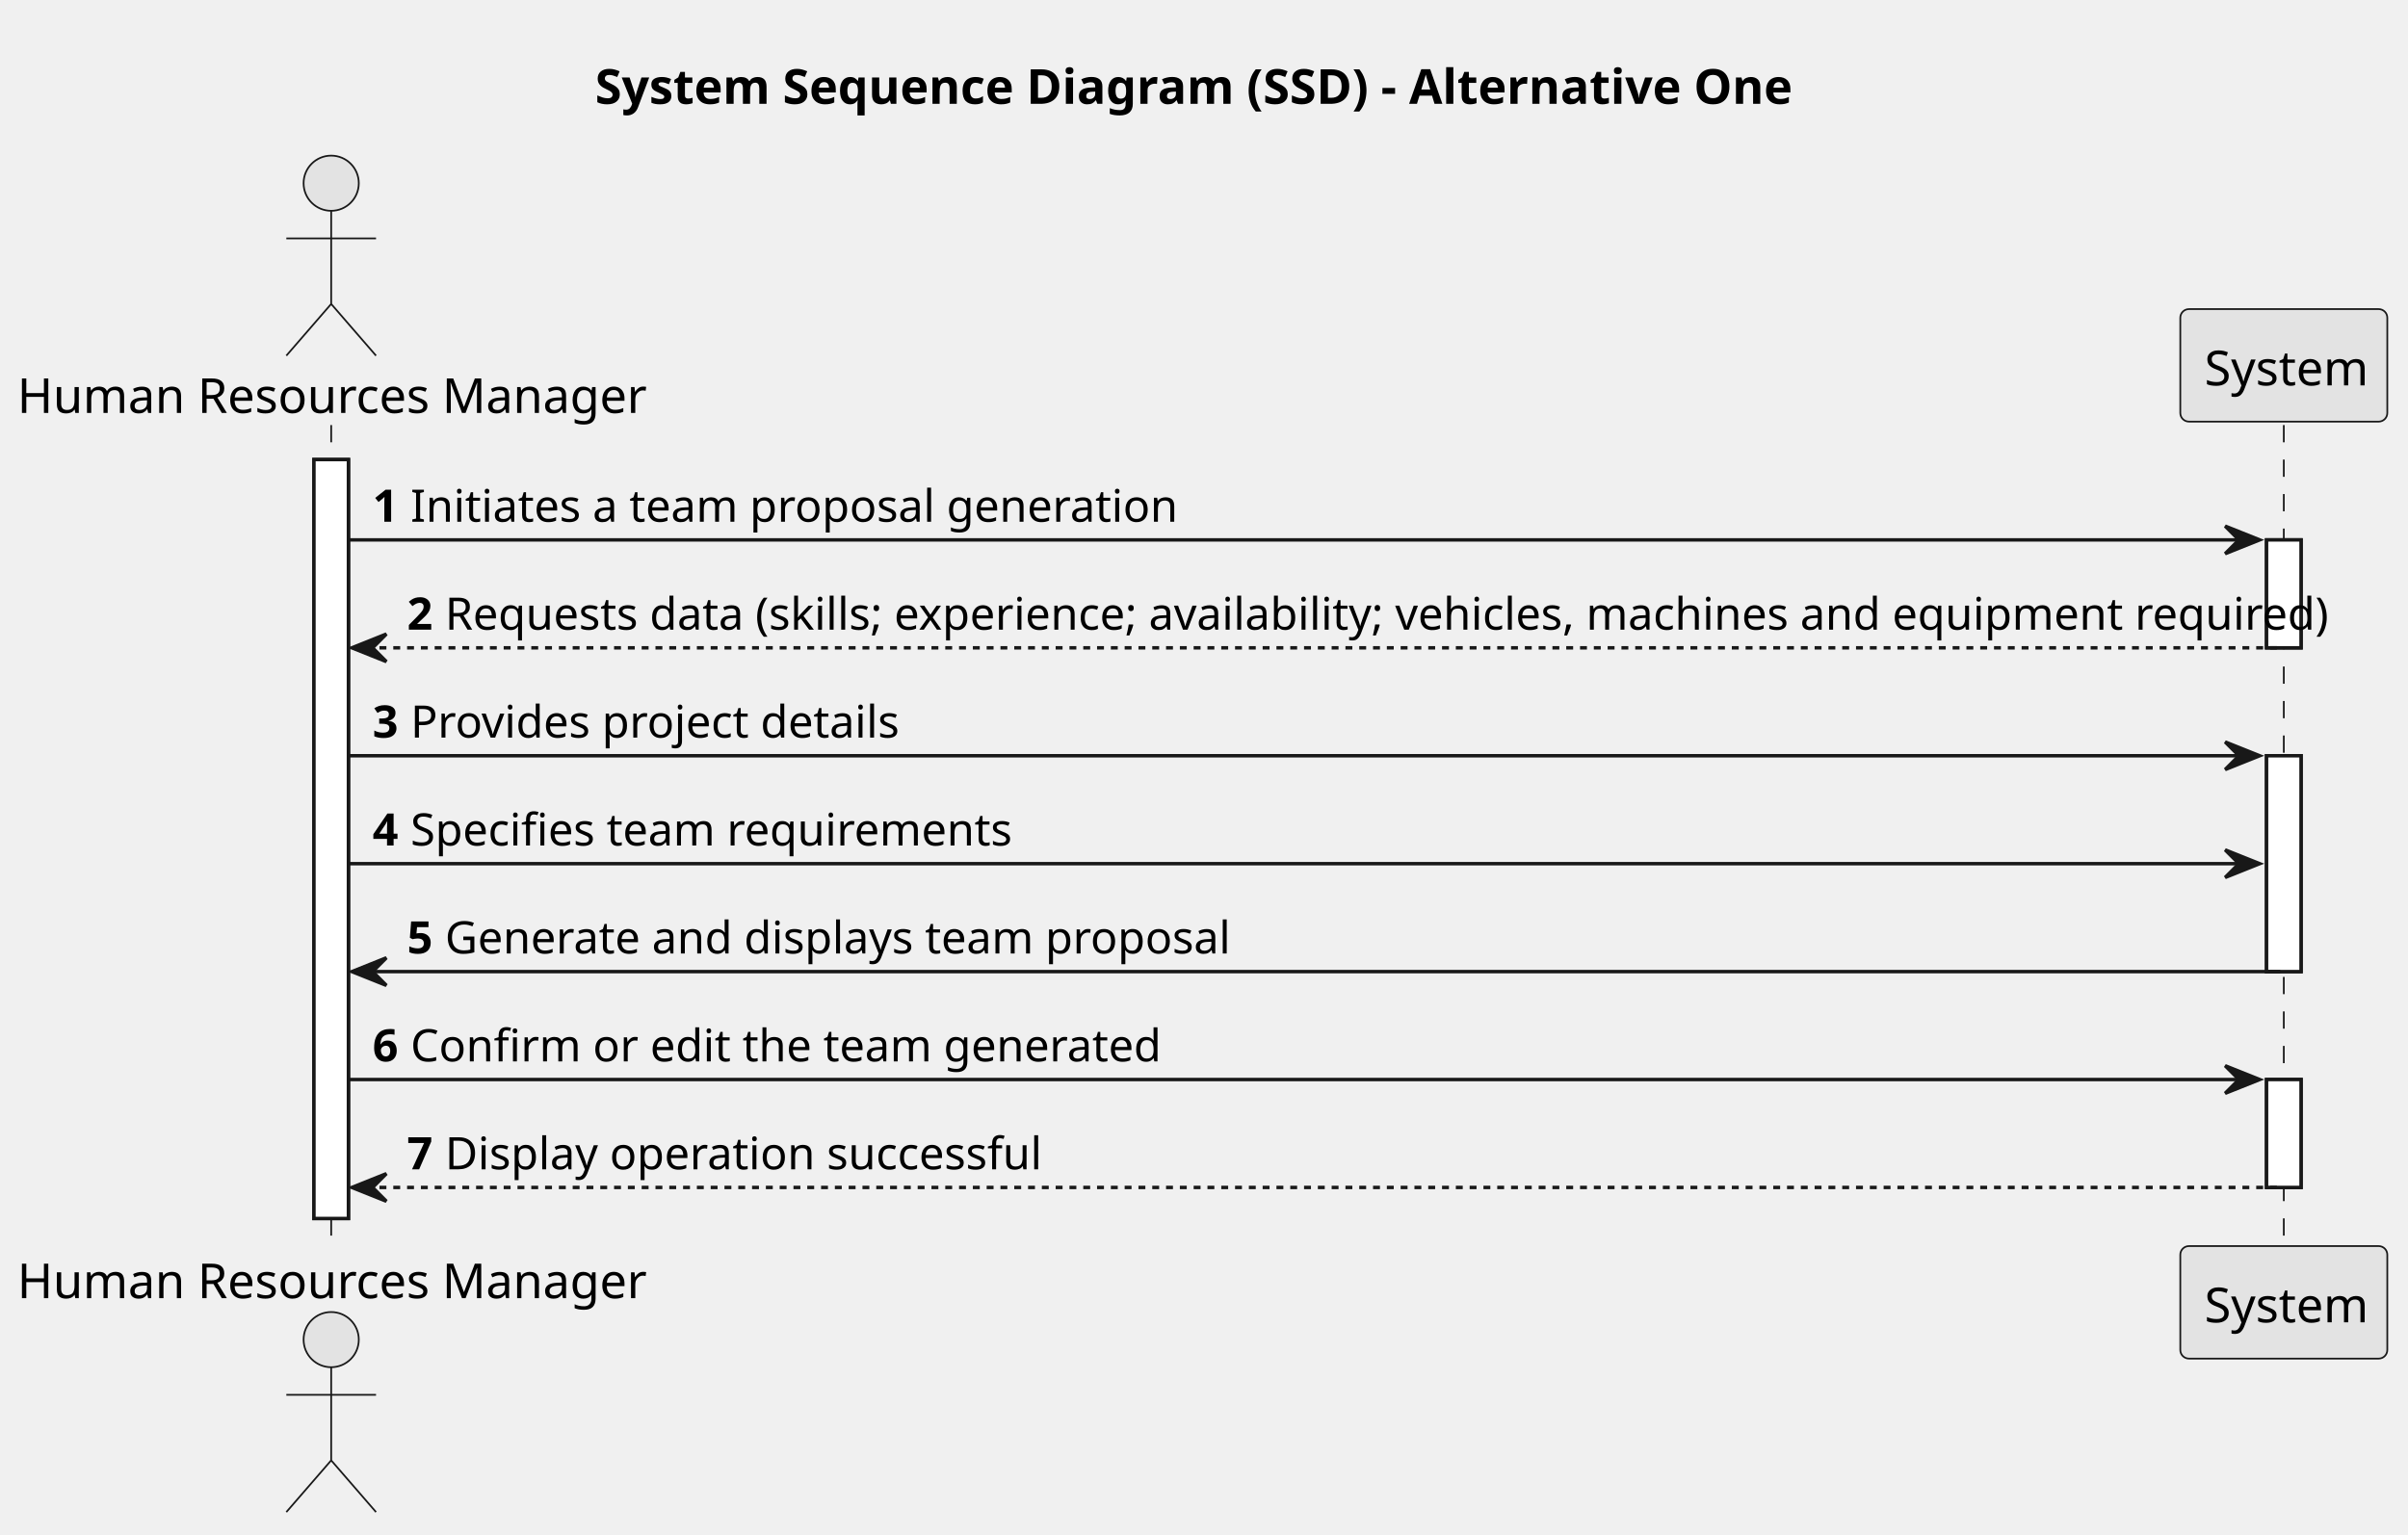
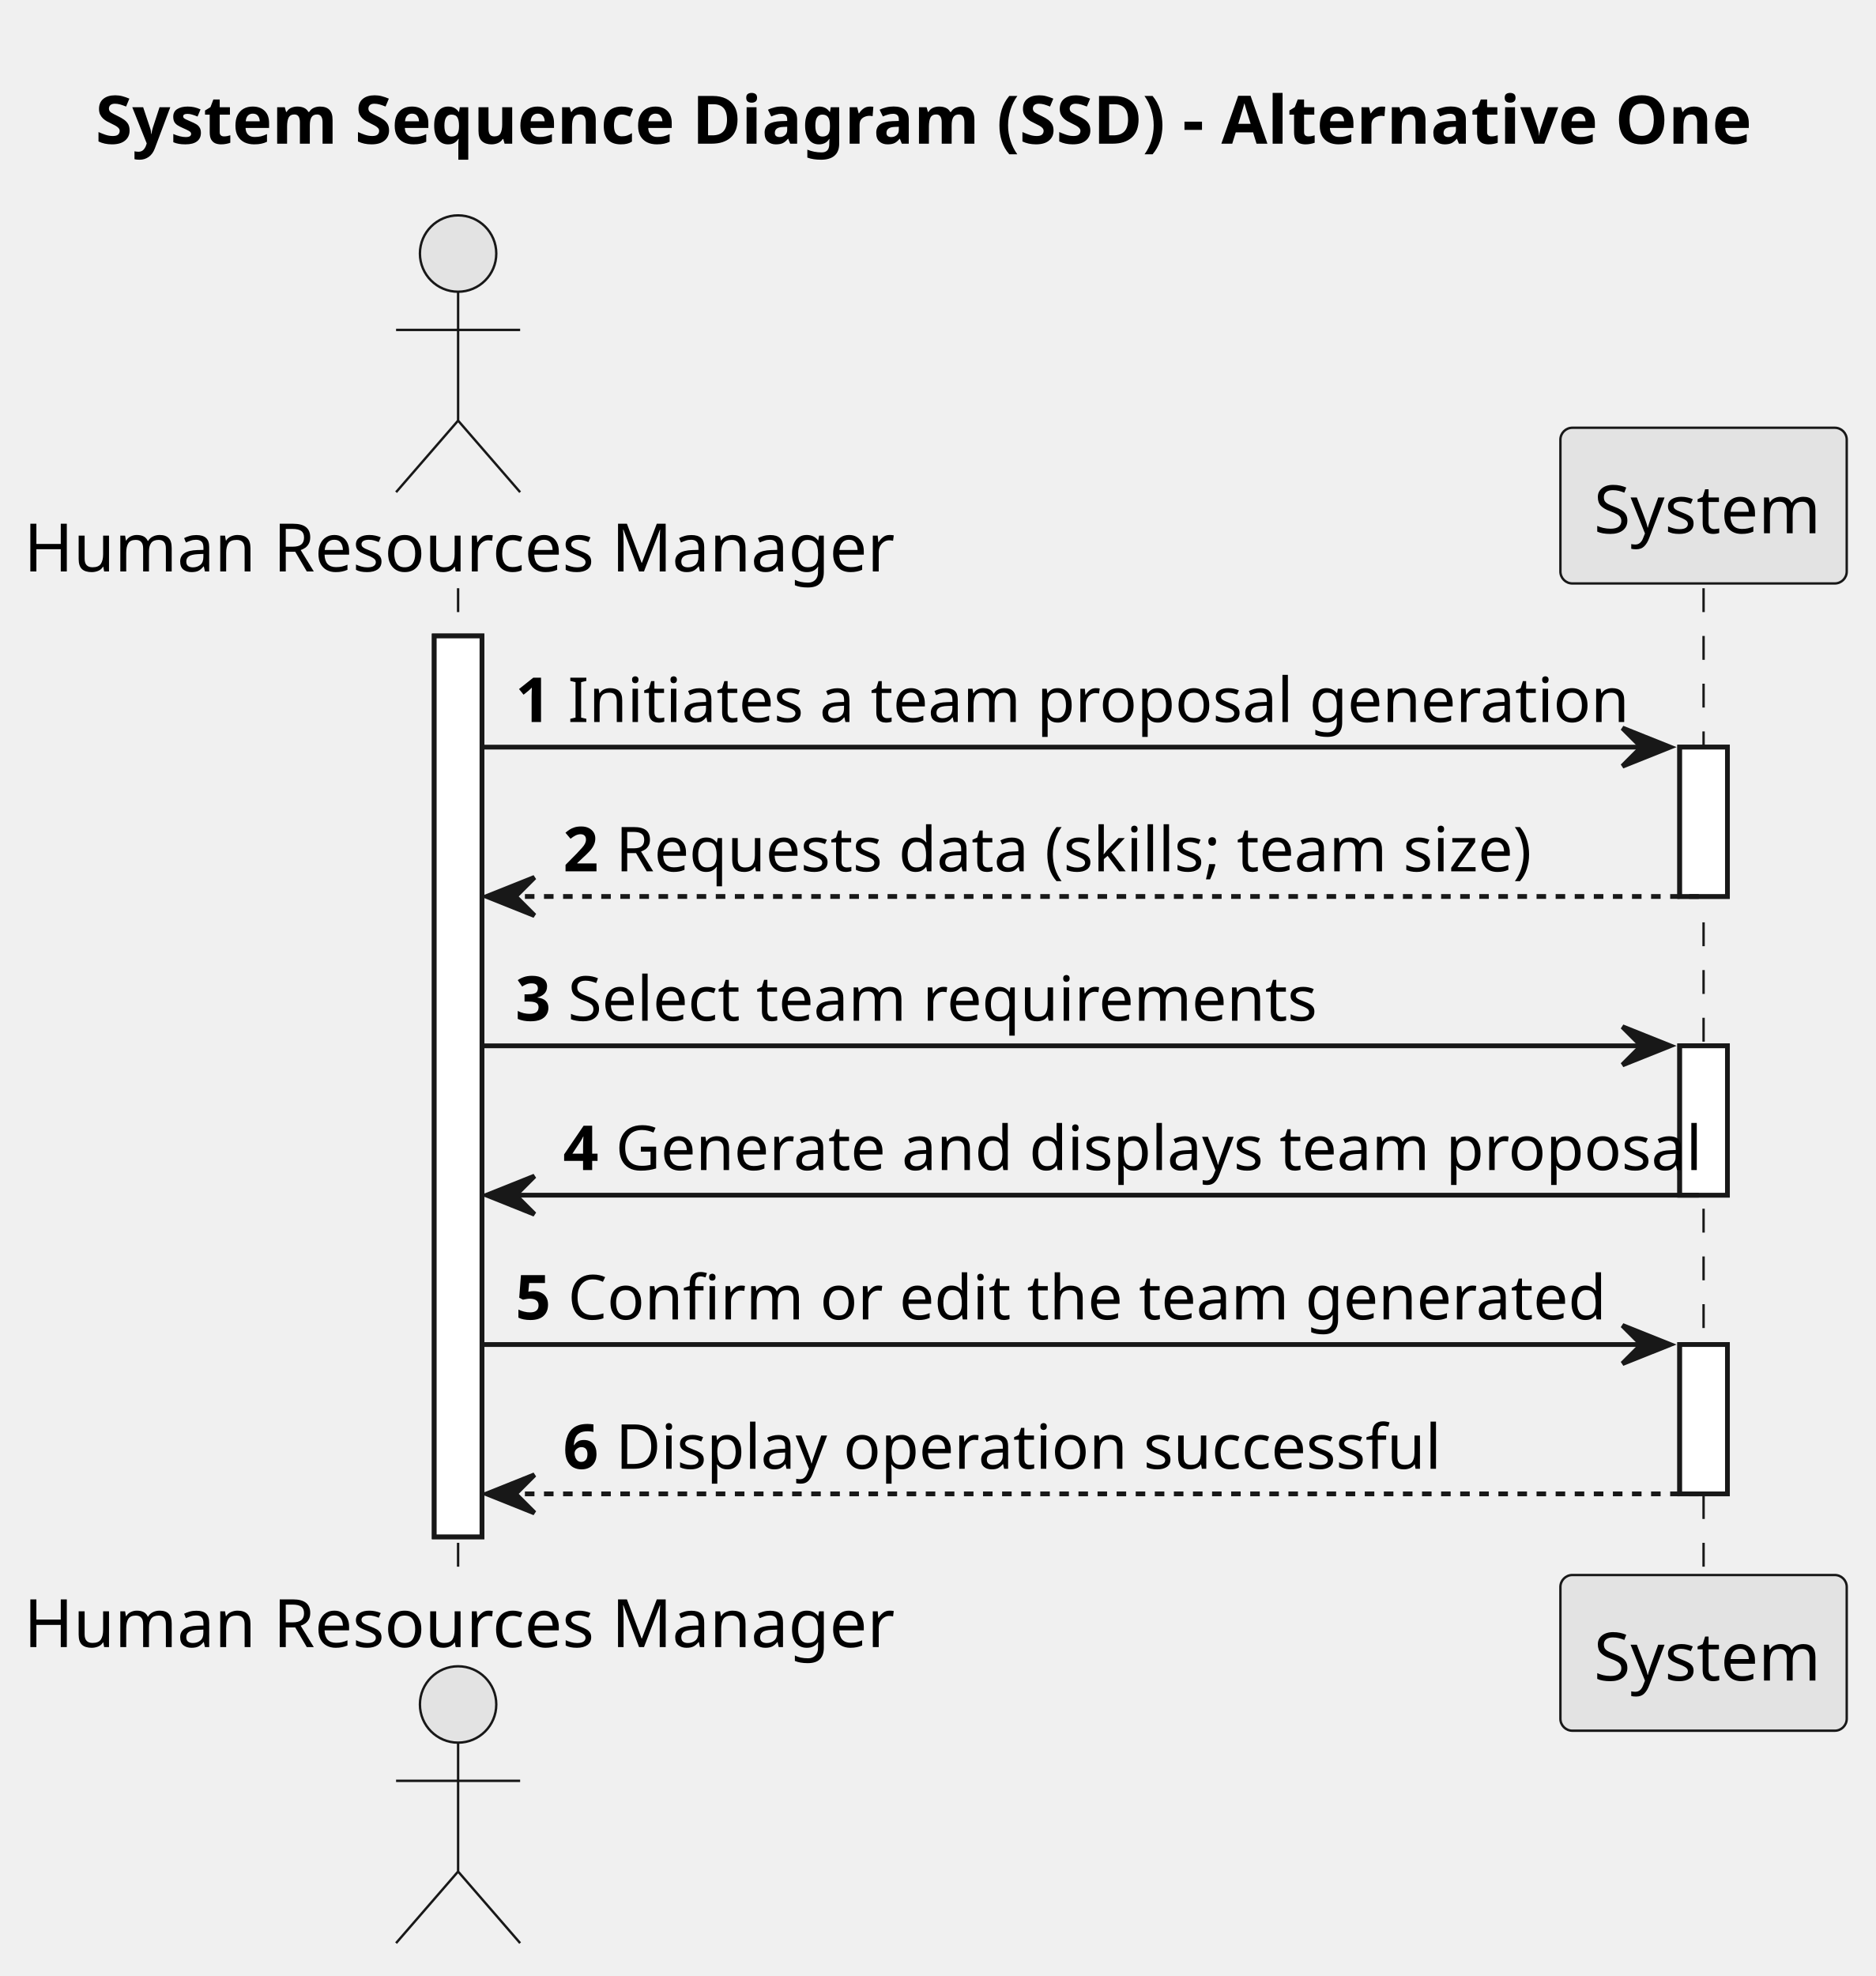
- <svg xmlns="http://www.w3.org/2000/svg" contentStyleType="text/css" height="445px" preserveAspectRatio="none" style="width:698px;height:445px;background:#FFFFFF;" version="1.1" viewBox="0 0 698 445" width="698px" zoomAndPan="magnify">
+ <svg xmlns="http://www.w3.org/2000/svg" contentStyleType="text/css" height="414px" preserveAspectRatio="none" style="width:393px;height:414px;background:#FFFFFF;" version="1.1" viewBox="0 0 393 414" width="393px" zoomAndPan="magnify">
  <defs />
  <g>
-     <text fill="#000000" font-family="sans-serif" font-size="14" font-weight="bold" lengthAdjust="spacing" textLength="351" x="172.5" y="30.107">System Sequence Diagram (SSD) - Alternative One</text>
-     <rect fill="#FFFFFF" height="220.037" style="stroke:#181818;stroke-width:1.0;" width="10" x="91" y="133.242" />
-     <rect fill="#FFFFFF" height="31.291" style="stroke:#181818;stroke-width:1.0;" width="10" x="657" y="156.533" />
-     <rect fill="#FFFFFF" height="62.582" style="stroke:#181818;stroke-width:1.0;" width="10" x="657" y="219.115" />
-     <rect fill="#FFFFFF" height="31.291" style="stroke:#181818;stroke-width:1.0;" width="10" x="657" y="312.988" />
-     <line style="stroke:#181818;stroke-width:0.5;stroke-dasharray:5.0,5.0;" x1="96" x2="96" y1="123.242" y2="362.279" />
-     <line style="stroke:#181818;stroke-width:0.5;stroke-dasharray:5.0,5.0;" x1="662" x2="662" y1="123.242" y2="362.279" />
+     <text fill="#000000" font-family="sans-serif" font-size="14" font-weight="bold" lengthAdjust="spacing" textLength="351" x="20" y="30.107">System Sequence Diagram (SSD) - Alternative One</text>
+     <rect fill="#FFFFFF" height="188.746" style="stroke:#181818;stroke-width:1.0;" width="10" x="91" y="133.242" />
+     <rect fill="#FFFFFF" height="31.291" style="stroke:#181818;stroke-width:1.0;" width="10" x="352" y="156.533" />
+     <rect fill="#FFFFFF" height="31.291" style="stroke:#181818;stroke-width:1.0;" width="10" x="352" y="219.115" />
+     <rect fill="#FFFFFF" height="31.291" style="stroke:#181818;stroke-width:1.0;" width="10" x="352" y="281.697" />
+     <line style="stroke:#181818;stroke-width:0.5;stroke-dasharray:5.0,5.0;" x1="96" x2="96" y1="123.242" y2="330.988" />
+     <line style="stroke:#181818;stroke-width:0.5;stroke-dasharray:5.0,5.0;" x1="357" x2="357" y1="123.242" y2="330.988" />
    <text fill="#000000" font-family="sans-serif" font-size="14" lengthAdjust="spacing" textLength="176" x="5" y="119.728">Human Resources Manager</text>
    <ellipse cx="96" cy="53.121" fill="#E3E3E3" rx="8" ry="8" style="stroke:#181818;stroke-width:0.5;" />
    <path d="M96,61.121 L96,88.121 M83,69.121 L109,69.121 M96,88.121 L83,103.121 M96,88.121 L109,103.121 " fill="none" style="stroke:#181818;stroke-width:0.5;" />
-     <text fill="#000000" font-family="sans-serif" font-size="14" lengthAdjust="spacing" textLength="176" x="5" y="376.387">Human Resources Manager</text>
-     <ellipse cx="96" cy="388.4" fill="#E3E3E3" rx="8" ry="8" style="stroke:#181818;stroke-width:0.5;" />
-     <path d="M96,396.4 L96,423.4 M83,404.4 L109,404.4 M96,423.4 L83,438.4 M96,423.4 L109,438.4 " fill="none" style="stroke:#181818;stroke-width:0.5;" />
-     <rect fill="#E3E3E3" height="32.621" rx="2.5" ry="2.5" style="stroke:#181818;stroke-width:0.5;" width="60" x="632" y="89.621" />
-     <text fill="#000000" font-family="sans-serif" font-size="14" lengthAdjust="spacing" textLength="46" x="639" y="111.728">System</text>
-     <rect fill="#E3E3E3" height="32.621" rx="2.5" ry="2.5" style="stroke:#181818;stroke-width:0.5;" width="60" x="632" y="361.279" />
-     <text fill="#000000" font-family="sans-serif" font-size="14" lengthAdjust="spacing" textLength="46" x="639" y="383.387">System</text>
-     <rect fill="#FFFFFF" height="220.037" style="stroke:#181818;stroke-width:1.0;" width="10" x="91" y="133.242" />
-     <rect fill="#FFFFFF" height="31.291" style="stroke:#181818;stroke-width:1.0;" width="10" x="657" y="156.533" />
-     <rect fill="#FFFFFF" height="62.582" style="stroke:#181818;stroke-width:1.0;" width="10" x="657" y="219.115" />
-     <rect fill="#FFFFFF" height="31.291" style="stroke:#181818;stroke-width:1.0;" width="10" x="657" y="312.988" />
-     <polygon fill="#181818" points="645,152.533,655,156.533,645,160.533,649,156.533" style="stroke:#181818;stroke-width:1.0;" />
-     <line style="stroke:#181818;stroke-width:1.0;" x1="101" x2="651" y1="156.533" y2="156.533" />
+     <text fill="#000000" font-family="sans-serif" font-size="14" lengthAdjust="spacing" textLength="176" x="5" y="345.096">Human Resources Manager</text>
+     <ellipse cx="96" cy="357.109" fill="#E3E3E3" rx="8" ry="8" style="stroke:#181818;stroke-width:0.5;" />
+     <path d="M96,365.109 L96,392.109 M83,373.109 L109,373.109 M96,392.109 L83,407.109 M96,392.109 L109,407.109 " fill="none" style="stroke:#181818;stroke-width:0.5;" />
+     <rect fill="#E3E3E3" height="32.621" rx="2.5" ry="2.5" style="stroke:#181818;stroke-width:0.5;" width="60" x="327" y="89.621" />
+     <text fill="#000000" font-family="sans-serif" font-size="14" lengthAdjust="spacing" textLength="46" x="334" y="111.728">System</text>
+     <rect fill="#E3E3E3" height="32.621" rx="2.5" ry="2.5" style="stroke:#181818;stroke-width:0.5;" width="60" x="327" y="329.988" />
+     <text fill="#000000" font-family="sans-serif" font-size="14" lengthAdjust="spacing" textLength="46" x="334" y="352.096">System</text>
+     <rect fill="#FFFFFF" height="188.746" style="stroke:#181818;stroke-width:1.0;" width="10" x="91" y="133.242" />
+     <rect fill="#FFFFFF" height="31.291" style="stroke:#181818;stroke-width:1.0;" width="10" x="352" y="156.533" />
+     <rect fill="#FFFFFF" height="31.291" style="stroke:#181818;stroke-width:1.0;" width="10" x="352" y="219.115" />
+     <rect fill="#FFFFFF" height="31.291" style="stroke:#181818;stroke-width:1.0;" width="10" x="352" y="281.697" />
+     <polygon fill="#181818" points="340,152.533,350,156.533,340,160.533,344,156.533" style="stroke:#181818;stroke-width:1.0;" />
+     <line style="stroke:#181818;stroke-width:1.0;" x1="101" x2="346" y1="156.533" y2="156.533" />
    <text fill="#000000" font-family="sans-serif" font-size="13" font-weight="bold" lengthAdjust="spacing" textLength="7" x="108" y="151.27">1</text>
    <text fill="#000000" font-family="sans-serif" font-size="13" lengthAdjust="spacing" textLength="206" x="119" y="151.27">Initiates a team proposal generation</text>
    <polygon fill="#181818" points="112,183.824,102,187.824,112,191.824,108,187.824" style="stroke:#181818;stroke-width:1.0;" />
-     <line style="stroke:#181818;stroke-width:1.0;stroke-dasharray:2.0,2.0;" x1="106" x2="661" y1="187.824" y2="187.824" />
+     <line style="stroke:#181818;stroke-width:1.0;stroke-dasharray:2.0,2.0;" x1="106" x2="356" y1="187.824" y2="187.824" />
    <text fill="#000000" font-family="sans-serif" font-size="13" font-weight="bold" lengthAdjust="spacing" textLength="7" x="118" y="182.561">2</text>
-     <text fill="#000000" font-family="sans-serif" font-size="13" lengthAdjust="spacing" textLength="521" x="129" y="182.561">Requests data (skills; experience; availability; vehicles, machines and equipment required)</text>
-     <polygon fill="#181818" points="645,215.115,655,219.115,645,223.115,649,219.115" style="stroke:#181818;stroke-width:1.0;" />
-     <line style="stroke:#181818;stroke-width:1.0;" x1="101" x2="651" y1="219.115" y2="219.115" />
+     <text fill="#000000" font-family="sans-serif" font-size="13" lengthAdjust="spacing" textLength="191" x="129" y="182.561">Requests data (skills; team size)</text>
+     <polygon fill="#181818" points="340,215.115,350,219.115,340,223.115,344,219.115" style="stroke:#181818;stroke-width:1.0;" />
+     <line style="stroke:#181818;stroke-width:1.0;" x1="101" x2="346" y1="219.115" y2="219.115" />
    <text fill="#000000" font-family="sans-serif" font-size="13" font-weight="bold" lengthAdjust="spacing" textLength="7" x="108" y="213.852">3</text>
-     <text fill="#000000" font-family="sans-serif" font-size="13" lengthAdjust="spacing" textLength="134" x="119" y="213.852">Provides project details</text>
-     <polygon fill="#181818" points="645,246.406,655,250.406,645,254.406,649,250.406" style="stroke:#181818;stroke-width:1.0;" />
-     <line style="stroke:#181818;stroke-width:1.0;" x1="101" x2="651" y1="250.406" y2="250.406" />
-     <text fill="#000000" font-family="sans-serif" font-size="13" font-weight="bold" lengthAdjust="spacing" textLength="7" x="108" y="245.144">4</text>
-     <text fill="#000000" font-family="sans-serif" font-size="13" lengthAdjust="spacing" textLength="165" x="119" y="245.144">Specifies team requirements</text>
-     <polygon fill="#181818" points="112,277.697,102,281.697,112,285.697,108,281.697" style="stroke:#181818;stroke-width:1.0;" />
-     <line style="stroke:#181818;stroke-width:1.0;" x1="106" x2="661" y1="281.697" y2="281.697" />
-     <text fill="#000000" font-family="sans-serif" font-size="13" font-weight="bold" lengthAdjust="spacing" textLength="7" x="118" y="276.435">5</text>
-     <text fill="#000000" font-family="sans-serif" font-size="13" lengthAdjust="spacing" textLength="216" x="129" y="276.435">Generate and displays team proposal</text>
-     <polygon fill="#181818" points="645,308.988,655,312.988,645,316.988,649,312.988" style="stroke:#181818;stroke-width:1.0;" />
-     <line style="stroke:#181818;stroke-width:1.0;" x1="101" x2="651" y1="312.988" y2="312.988" />
-     <text fill="#000000" font-family="sans-serif" font-size="13" font-weight="bold" lengthAdjust="spacing" textLength="7" x="108" y="307.726">6</text>
-     <text fill="#000000" font-family="sans-serif" font-size="13" lengthAdjust="spacing" textLength="200" x="119" y="307.726">Confirm or edit the team generated</text>
-     <polygon fill="#181818" points="112,340.279,102,344.279,112,348.279,108,344.279" style="stroke:#181818;stroke-width:1.0;" />
-     <line style="stroke:#181818;stroke-width:1.0;stroke-dasharray:2.0,2.0;" x1="106" x2="661" y1="344.279" y2="344.279" />
-     <text fill="#000000" font-family="sans-serif" font-size="13" font-weight="bold" lengthAdjust="spacing" textLength="7" x="118" y="339.017">7</text>
-     <text fill="#000000" font-family="sans-serif" font-size="13" lengthAdjust="spacing" textLength="166" x="129" y="339.017">Display operation successful</text>
+     <text fill="#000000" font-family="sans-serif" font-size="13" lengthAdjust="spacing" textLength="149" x="119" y="213.852">Select team requirements</text>
+     <polygon fill="#181818" points="112,246.406,102,250.406,112,254.406,108,250.406" style="stroke:#181818;stroke-width:1.0;" />
+     <line style="stroke:#181818;stroke-width:1.0;" x1="106" x2="356" y1="250.406" y2="250.406" />
+     <text fill="#000000" font-family="sans-serif" font-size="13" font-weight="bold" lengthAdjust="spacing" textLength="7" x="118" y="245.144">4</text>
+     <text fill="#000000" font-family="sans-serif" font-size="13" lengthAdjust="spacing" textLength="216" x="129" y="245.144">Generate and displays team proposal</text>
+     <polygon fill="#181818" points="340,277.697,350,281.697,340,285.697,344,281.697" style="stroke:#181818;stroke-width:1.0;" />
+     <line style="stroke:#181818;stroke-width:1.0;" x1="101" x2="346" y1="281.697" y2="281.697" />
+     <text fill="#000000" font-family="sans-serif" font-size="13" font-weight="bold" lengthAdjust="spacing" textLength="7" x="108" y="276.435">5</text>
+     <text fill="#000000" font-family="sans-serif" font-size="13" lengthAdjust="spacing" textLength="200" x="119" y="276.435">Confirm or edit the team generated</text>
+     <polygon fill="#181818" points="112,308.988,102,312.988,112,316.988,108,312.988" style="stroke:#181818;stroke-width:1.0;" />
+     <line style="stroke:#181818;stroke-width:1.0;stroke-dasharray:2.0,2.0;" x1="106" x2="356" y1="312.988" y2="312.988" />
+     <text fill="#000000" font-family="sans-serif" font-size="13" font-weight="bold" lengthAdjust="spacing" textLength="7" x="118" y="307.726">6</text>
+     <text fill="#000000" font-family="sans-serif" font-size="13" lengthAdjust="spacing" textLength="166" x="129" y="307.726">Display operation successful</text>
  </g>
</svg>
